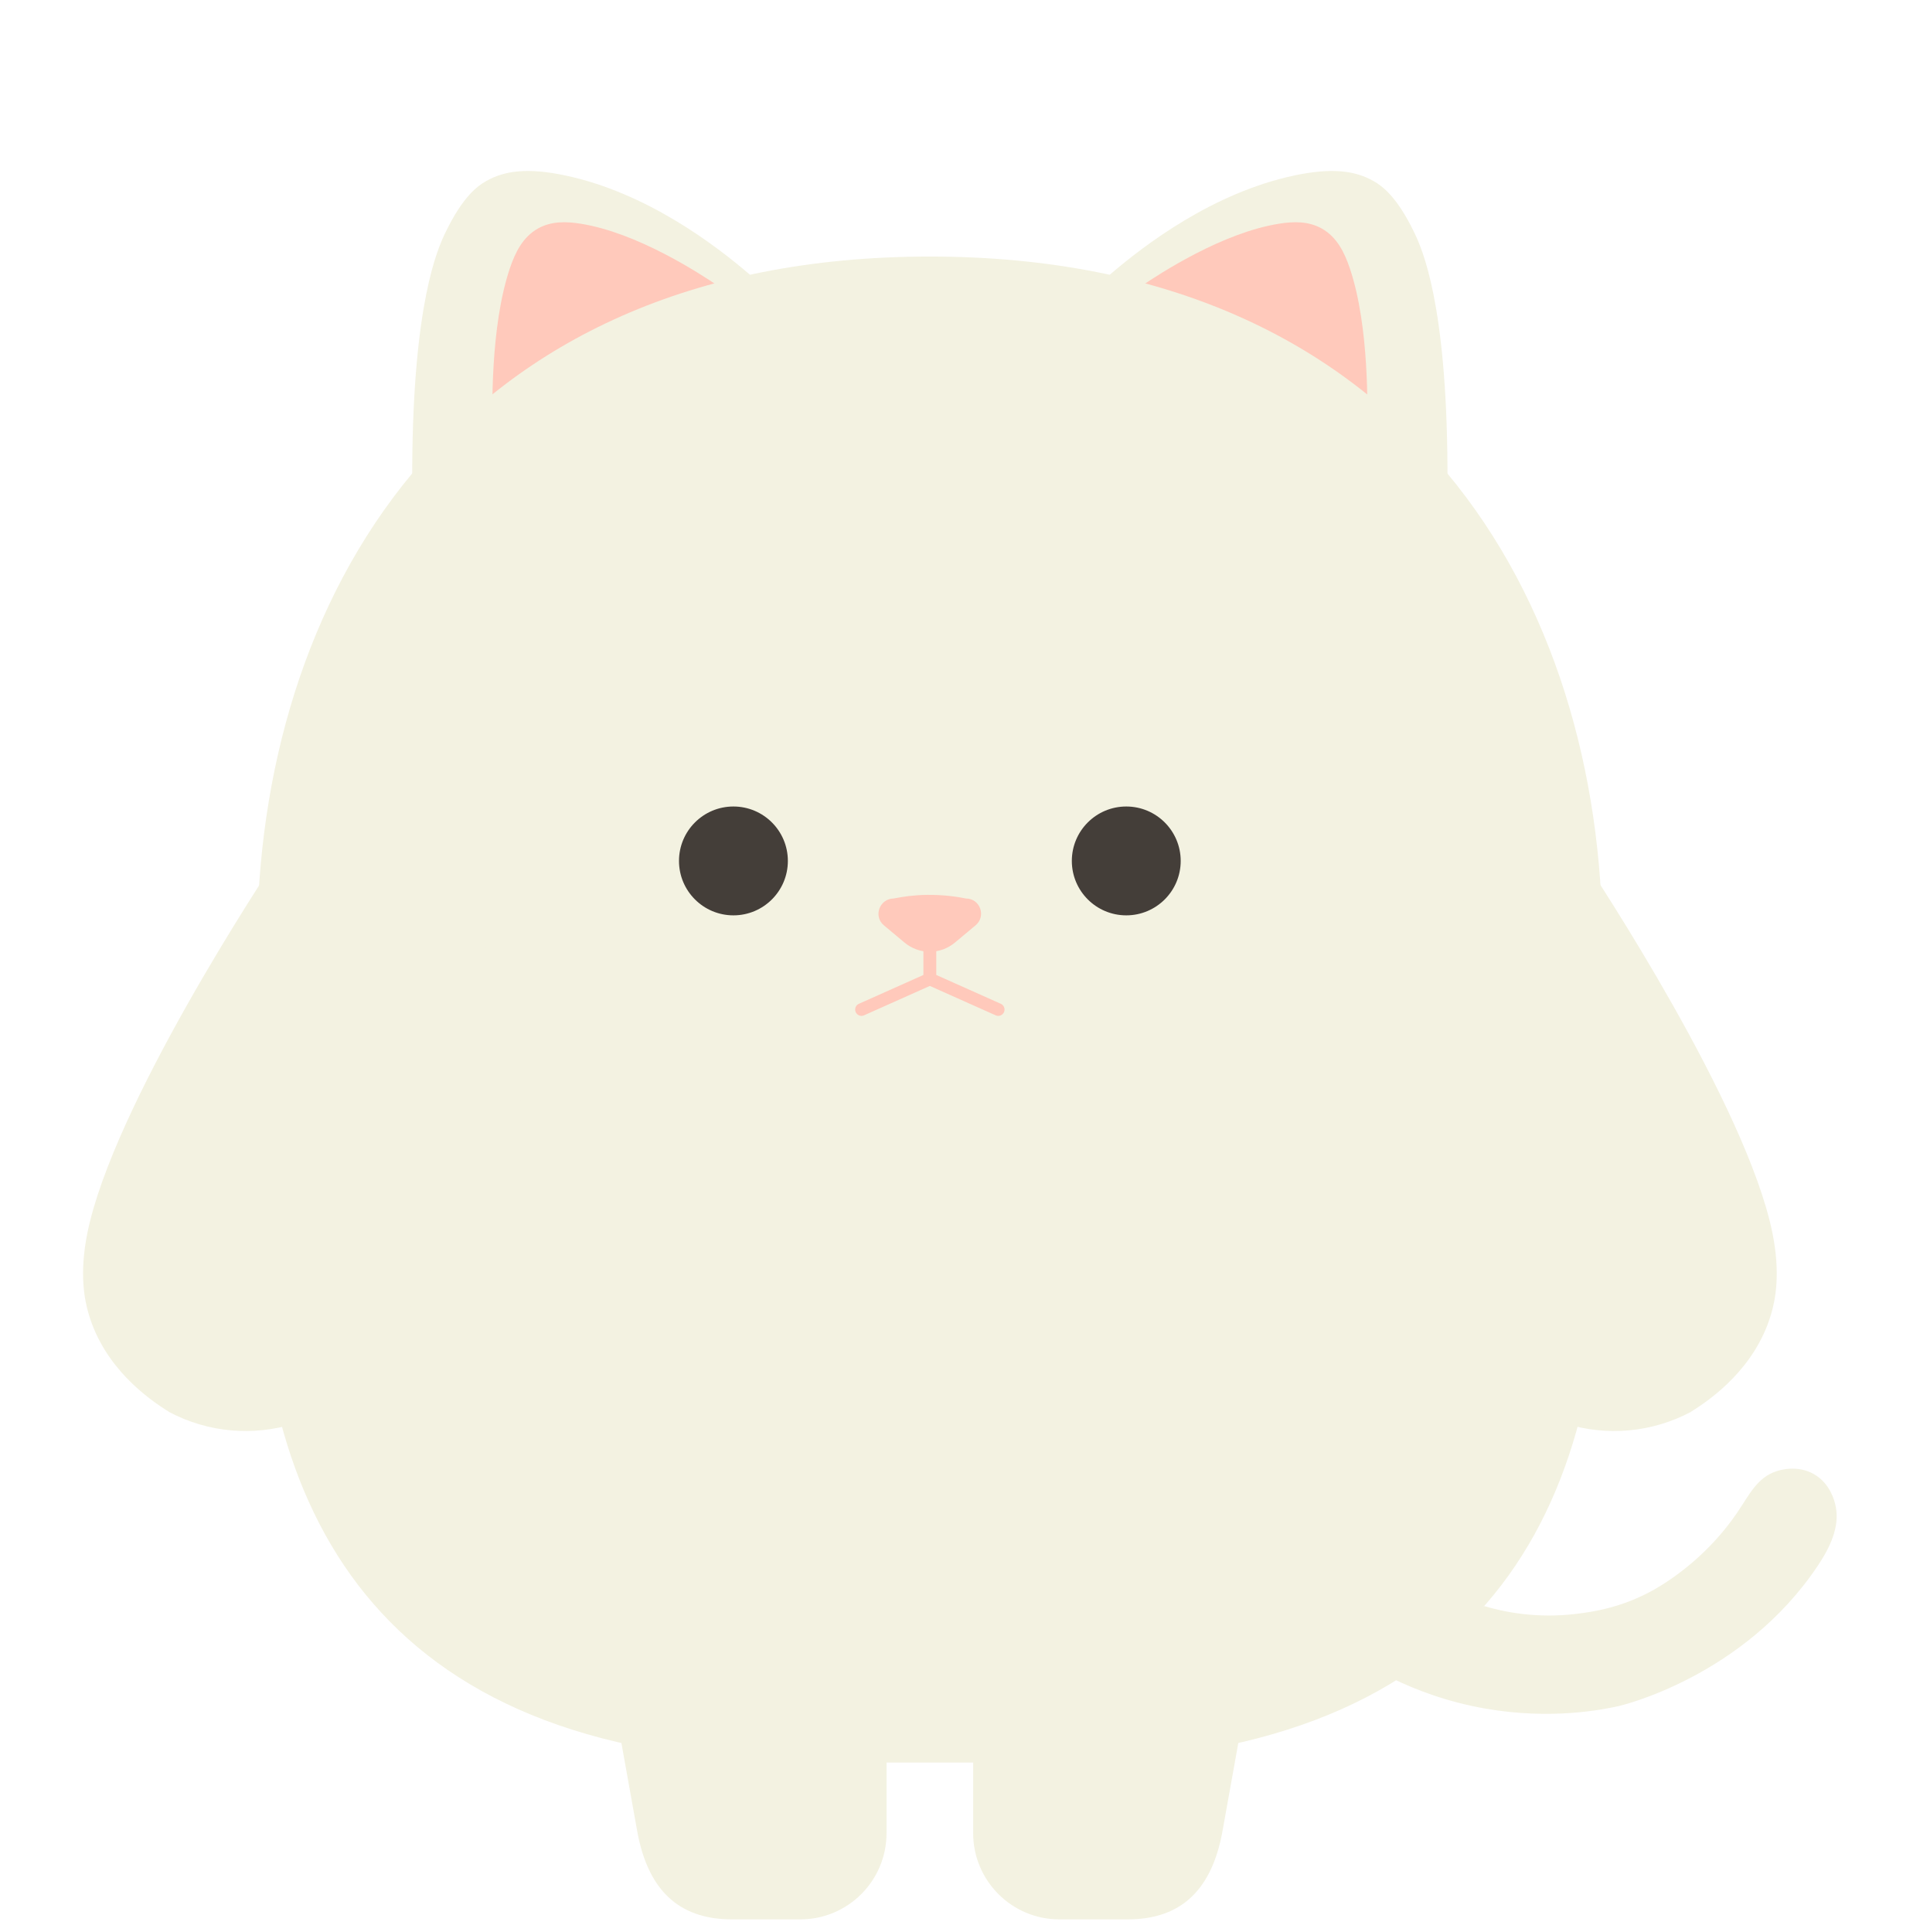
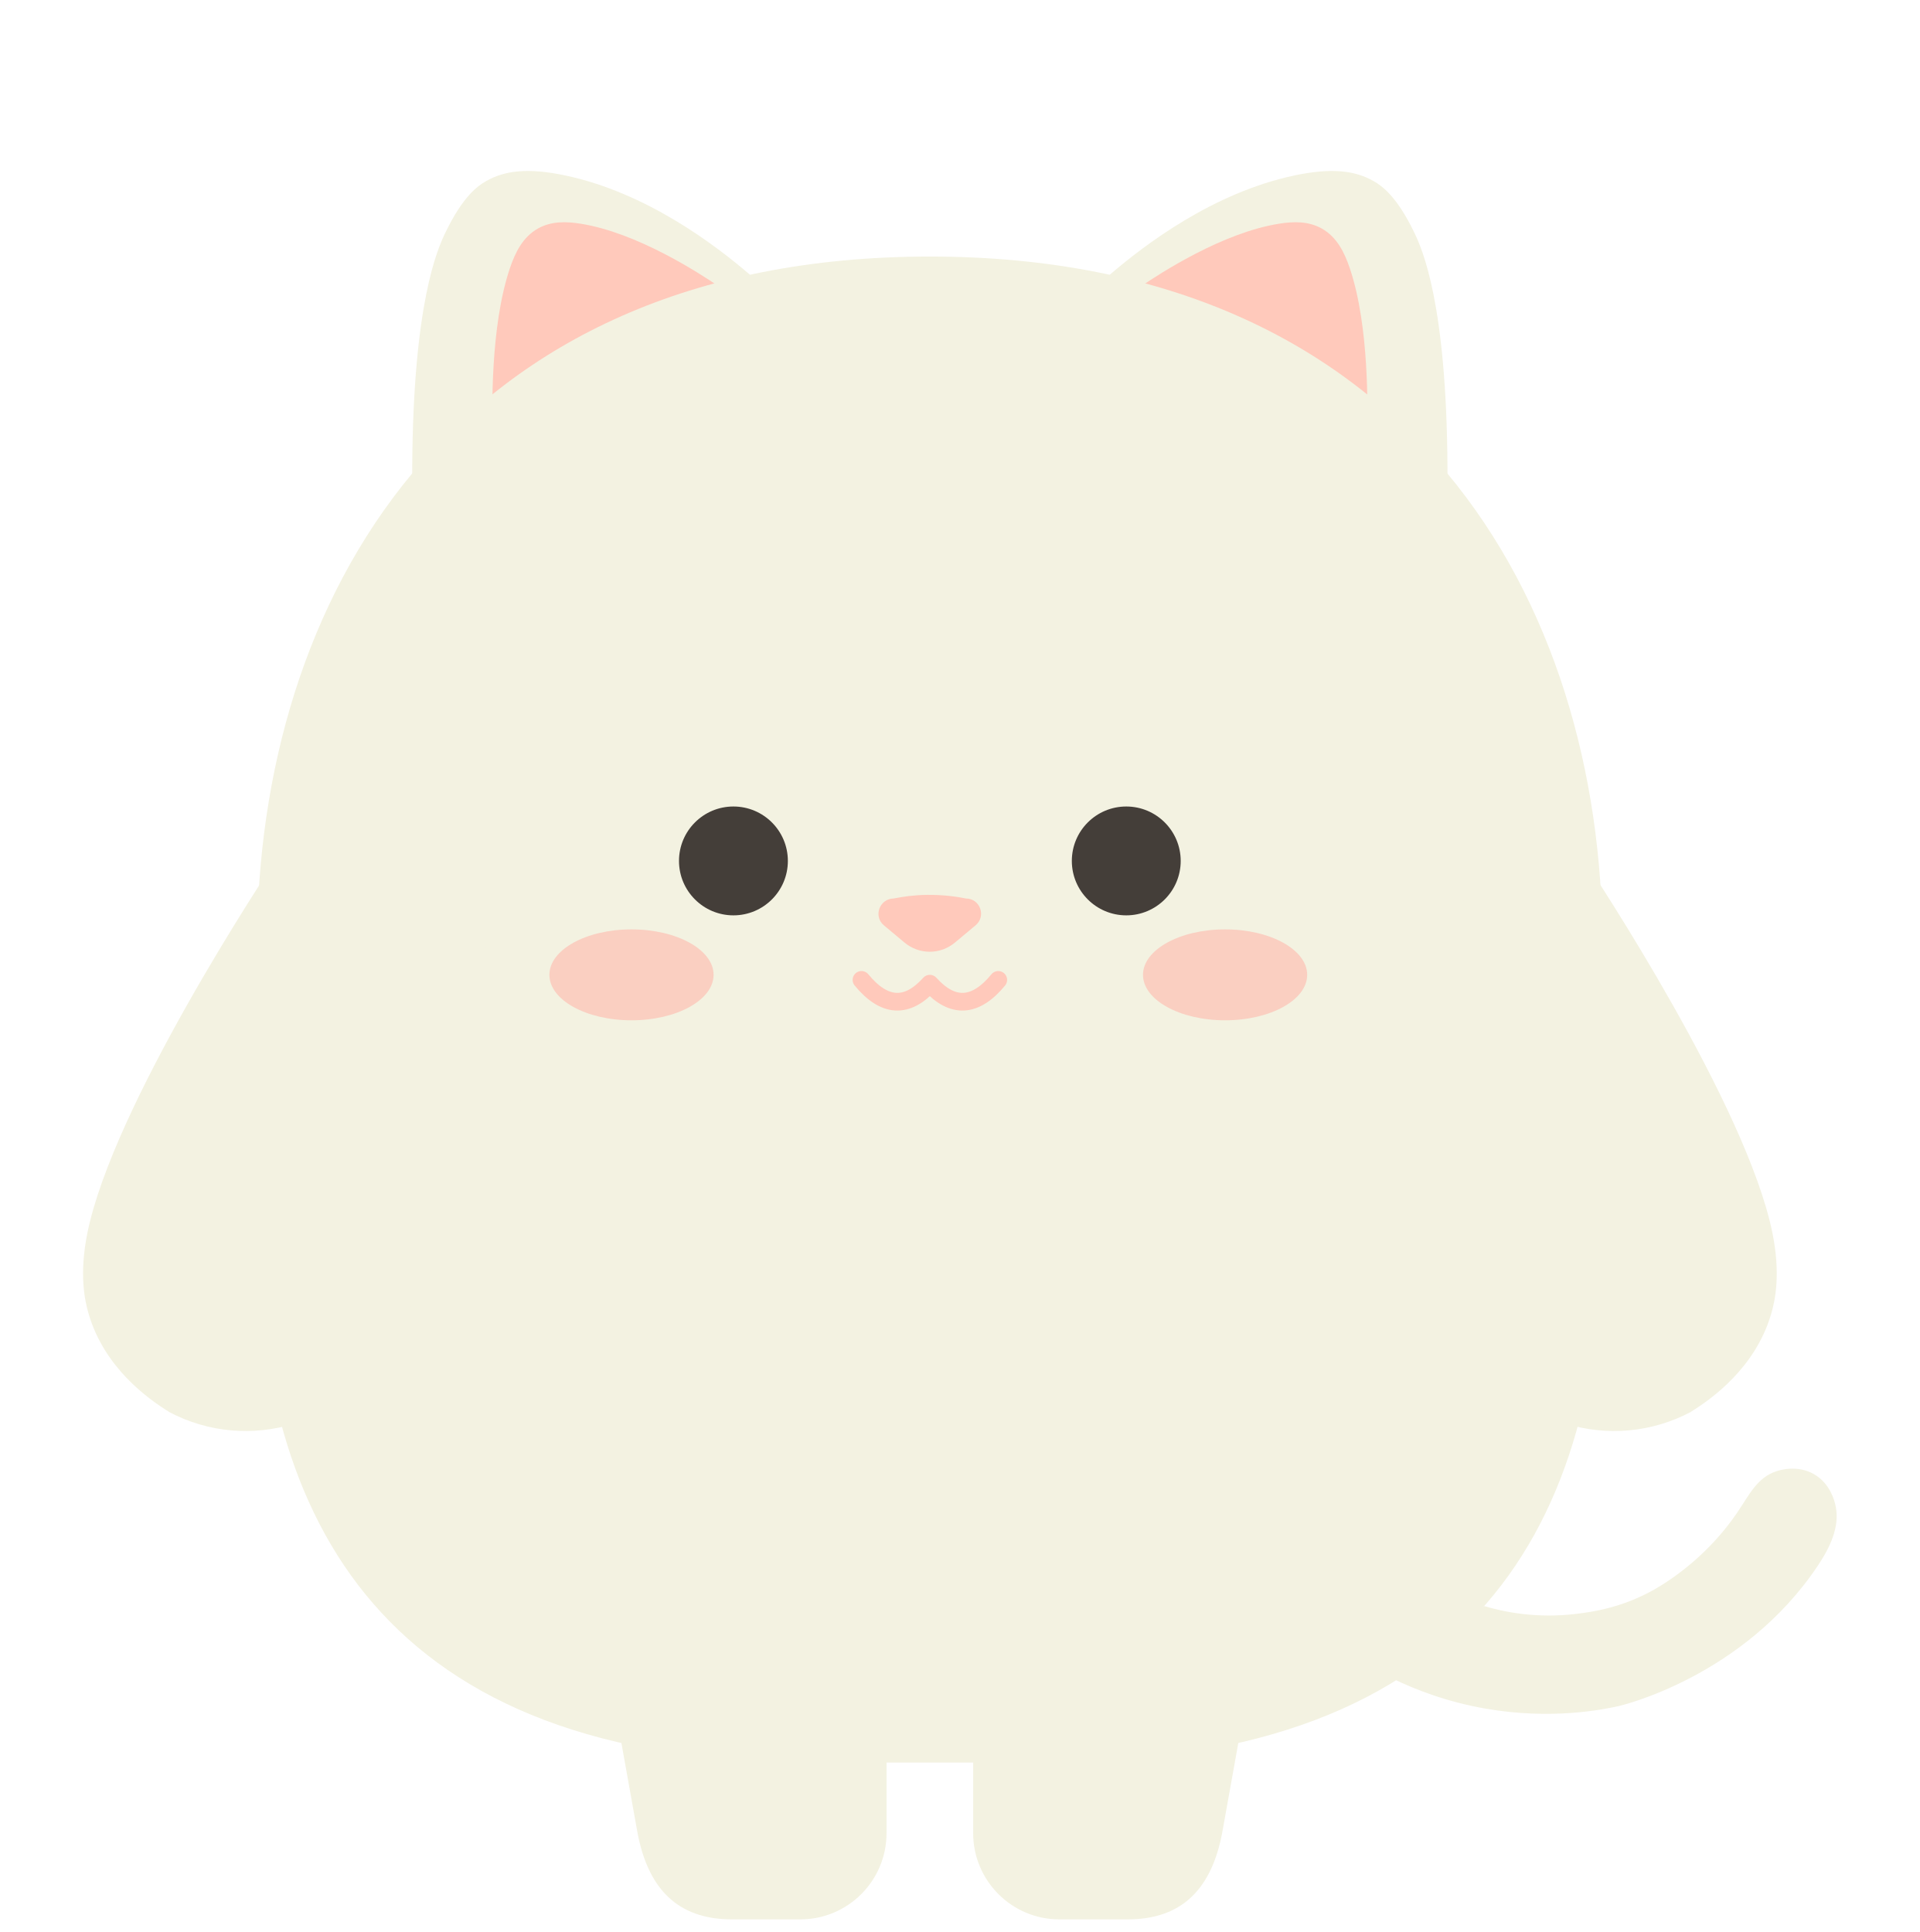
<svg xmlns="http://www.w3.org/2000/svg" width="152" height="153" viewBox="0 0 152 153" fill="none">
  <path d="M87.85 21.772C90.612 19.4 96.043 15.257 102.494 13.894C105.469 13.264 107.313 13.514 108.768 14.348C109.454 14.738 110.604 15.581 111.957 18.371C112.633 19.761 114.533 24.062 114.607 37C114.607 37.658 114.607 38.187 114.607 38.511C105.691 32.931 96.775 27.361 87.859 21.782L87.85 21.772Z" fill="#F3F2E1" />
  <path d="M90.288 22.708C91.974 21.568 96.794 18.445 101.233 17.722C102.448 17.527 103.606 17.509 104.663 18.102C105.868 18.788 106.461 20.011 106.887 21.281C108.426 25.869 108.296 32.514 108.231 34.516L90.288 22.718V22.708Z" fill="#FFC9BB" />
  <path d="M59.396 21.772C56.634 19.4 51.203 15.257 44.752 13.894C41.777 13.264 39.933 13.514 38.478 14.348C37.792 14.738 36.643 15.581 35.289 18.371C34.613 19.761 32.713 24.062 32.639 37C32.639 37.658 32.639 38.187 32.639 38.511C41.555 32.931 50.471 27.361 59.387 21.782L59.396 21.772Z" fill="#F3F2E1" />
  <path d="M56.959 22.708C55.272 21.568 50.452 18.445 46.013 17.722C44.799 17.527 43.64 17.509 42.584 18.102C41.379 18.788 40.785 20.011 40.359 21.281C38.821 25.869 38.95 32.514 39.015 34.516L56.959 22.718V22.708Z" fill="#FFC9BB" />
  <path d="M73.623 20.317C35.54 20.317 20.358 47.705 20.358 74.852V96.716C20.358 120.387 30.285 139.582 64.355 139.582H82.882C116.952 139.582 126.879 120.387 126.879 96.716V74.852C126.879 47.714 111.697 20.317 73.614 20.317H73.623Z" fill="#F3F2E1" />
  <path d="M63.354 152.001H57.969C54.197 152.001 51.352 150.166 50.434 144.911L49.007 136.949H70.194V145.17C70.194 148.943 67.135 152.001 63.363 152.001H63.354Z" fill="#F3F2E1" />
  <path d="M83.892 152.001H89.277C93.049 152.001 95.895 150.166 96.812 144.911L98.24 136.949H77.052V145.17C77.052 148.943 80.111 152.001 83.883 152.001H83.892Z" fill="#F3F2E1" />
  <path d="M58.071 72.489C60.451 72.489 62.381 70.559 62.381 68.179C62.381 65.799 60.451 63.869 58.071 63.869C55.691 63.869 53.761 65.799 53.761 68.179C53.761 70.559 55.691 72.489 58.071 72.489Z" fill="#443E39" />
  <path d="M89.175 72.489C91.555 72.489 93.485 70.559 93.485 68.179C93.485 65.799 91.555 63.869 89.175 63.869C86.795 63.869 84.865 65.799 84.865 68.179C84.865 70.559 86.795 72.489 89.175 72.489Z" fill="#443E39" />
  <path d="M75.616 74.639L77.247 73.276C78.109 72.553 77.599 71.154 76.478 71.154C75.662 70.987 74.624 70.857 73.428 70.867C72.4 70.876 71.501 71.005 70.759 71.154C70.259 71.154 69.805 71.469 69.629 71.951C69.471 72.396 69.554 72.924 69.99 73.285L71.621 74.648C72.78 75.612 74.448 75.612 75.606 74.648L75.616 74.639Z" fill="#FFC9BB" />
  <path d="M133.895 111.805C127.565 115.169 119.696 112.768 116.331 106.438L102.16 79.792C101.891 79.282 102.086 78.652 102.586 78.383L123.681 67.159C124.191 66.89 124.821 67.085 125.09 67.585C126.462 69.643 138.269 87.559 140.327 97.596C140.994 100.859 140.568 102.963 140.216 104.121C138.955 108.329 135.554 110.766 133.895 111.795V111.805Z" fill="#F3F2E1" />
  <path d="M13.361 111.805C19.691 115.169 27.56 112.768 30.924 106.438L45.095 79.792C45.364 79.282 45.169 78.652 44.669 78.383L23.574 67.159C23.065 66.89 22.434 67.085 22.166 67.585C20.794 69.643 8.986 87.559 6.928 97.596C6.261 100.859 6.687 102.963 7.04 104.121C8.3 108.329 11.702 110.766 13.361 111.795V111.805Z" fill="#F3F2E1" />
-   <path d="M73.623 75.046V77.53L68.21 79.949" stroke="#FFC9BB" stroke-miterlimit="10" stroke-linecap="round" />
-   <path d="M73.623 75.046V77.53L79.036 79.949" stroke="#FFC9BB" stroke-miterlimit="10" stroke-linecap="round" />
+   <path d="M68.21 77.6Q70.92 80.9 73.62 77.9Q76.33 80.9 79.04 77.6" stroke="#FFC9BB" stroke-width="1.4" stroke-linecap="round" stroke-linejoin="round" />
+   <ellipse cx="50" cy="77.2" rx="6.5" ry="3.6" fill="#FFB3A7" fill-opacity="0.55" />
+   <ellipse cx="97" cy="77.2" rx="6.5" ry="3.6" fill="#FFB3A7" fill-opacity="0.55" />
  <path d="M117.518 127.19C119.01 127.635 121.614 128.2 124.84 127.802C125.989 127.663 128.371 127.347 130.938 125.902C132.532 125.003 135.341 123.028 137.537 119.803C138.529 118.339 139.132 117.004 140.67 116.504C140.957 116.411 142.338 115.994 143.645 116.754C144.896 117.486 145.23 118.811 145.304 119.108C145.684 120.619 145.128 122.194 143.96 123.946C138.029 132.871 128.176 135.105 128.176 135.105C126.907 135.392 122.801 136.217 117.611 135.309C114.478 134.762 111.994 133.77 110.298 132.946C112.708 131.027 115.117 129.108 117.527 127.19H117.518Z" fill="#F3F2E1" />
</svg>
